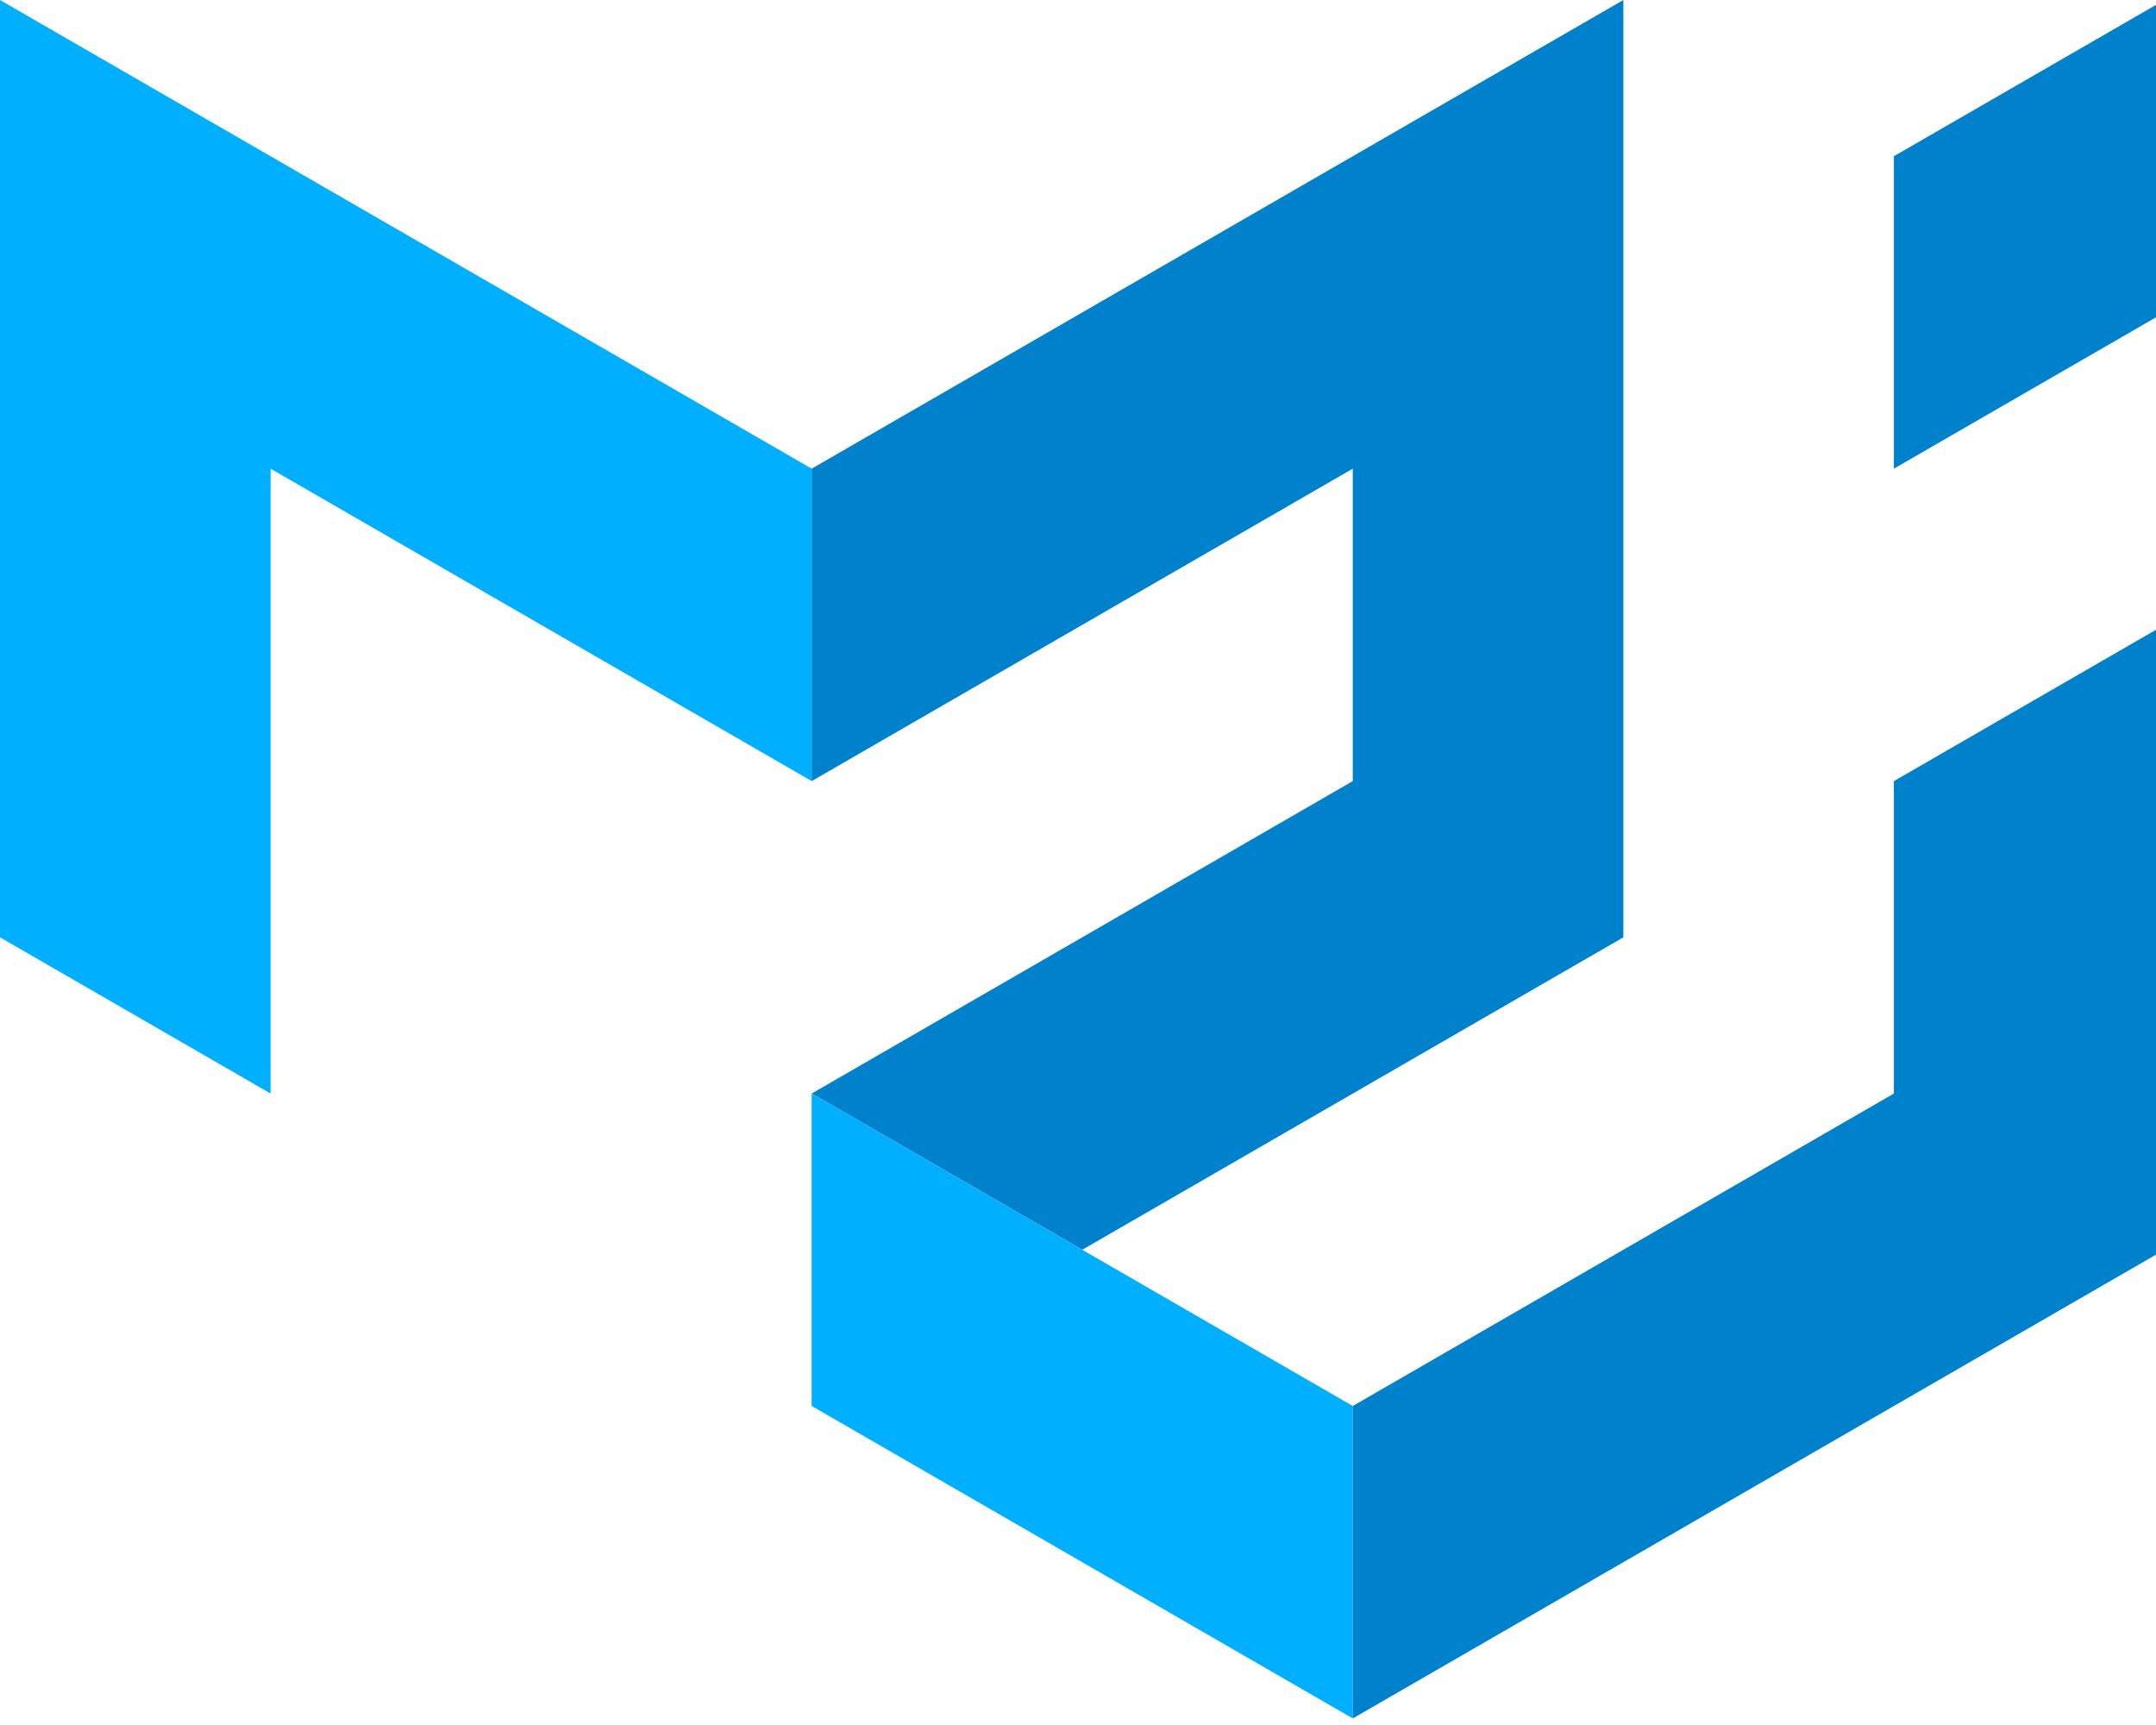
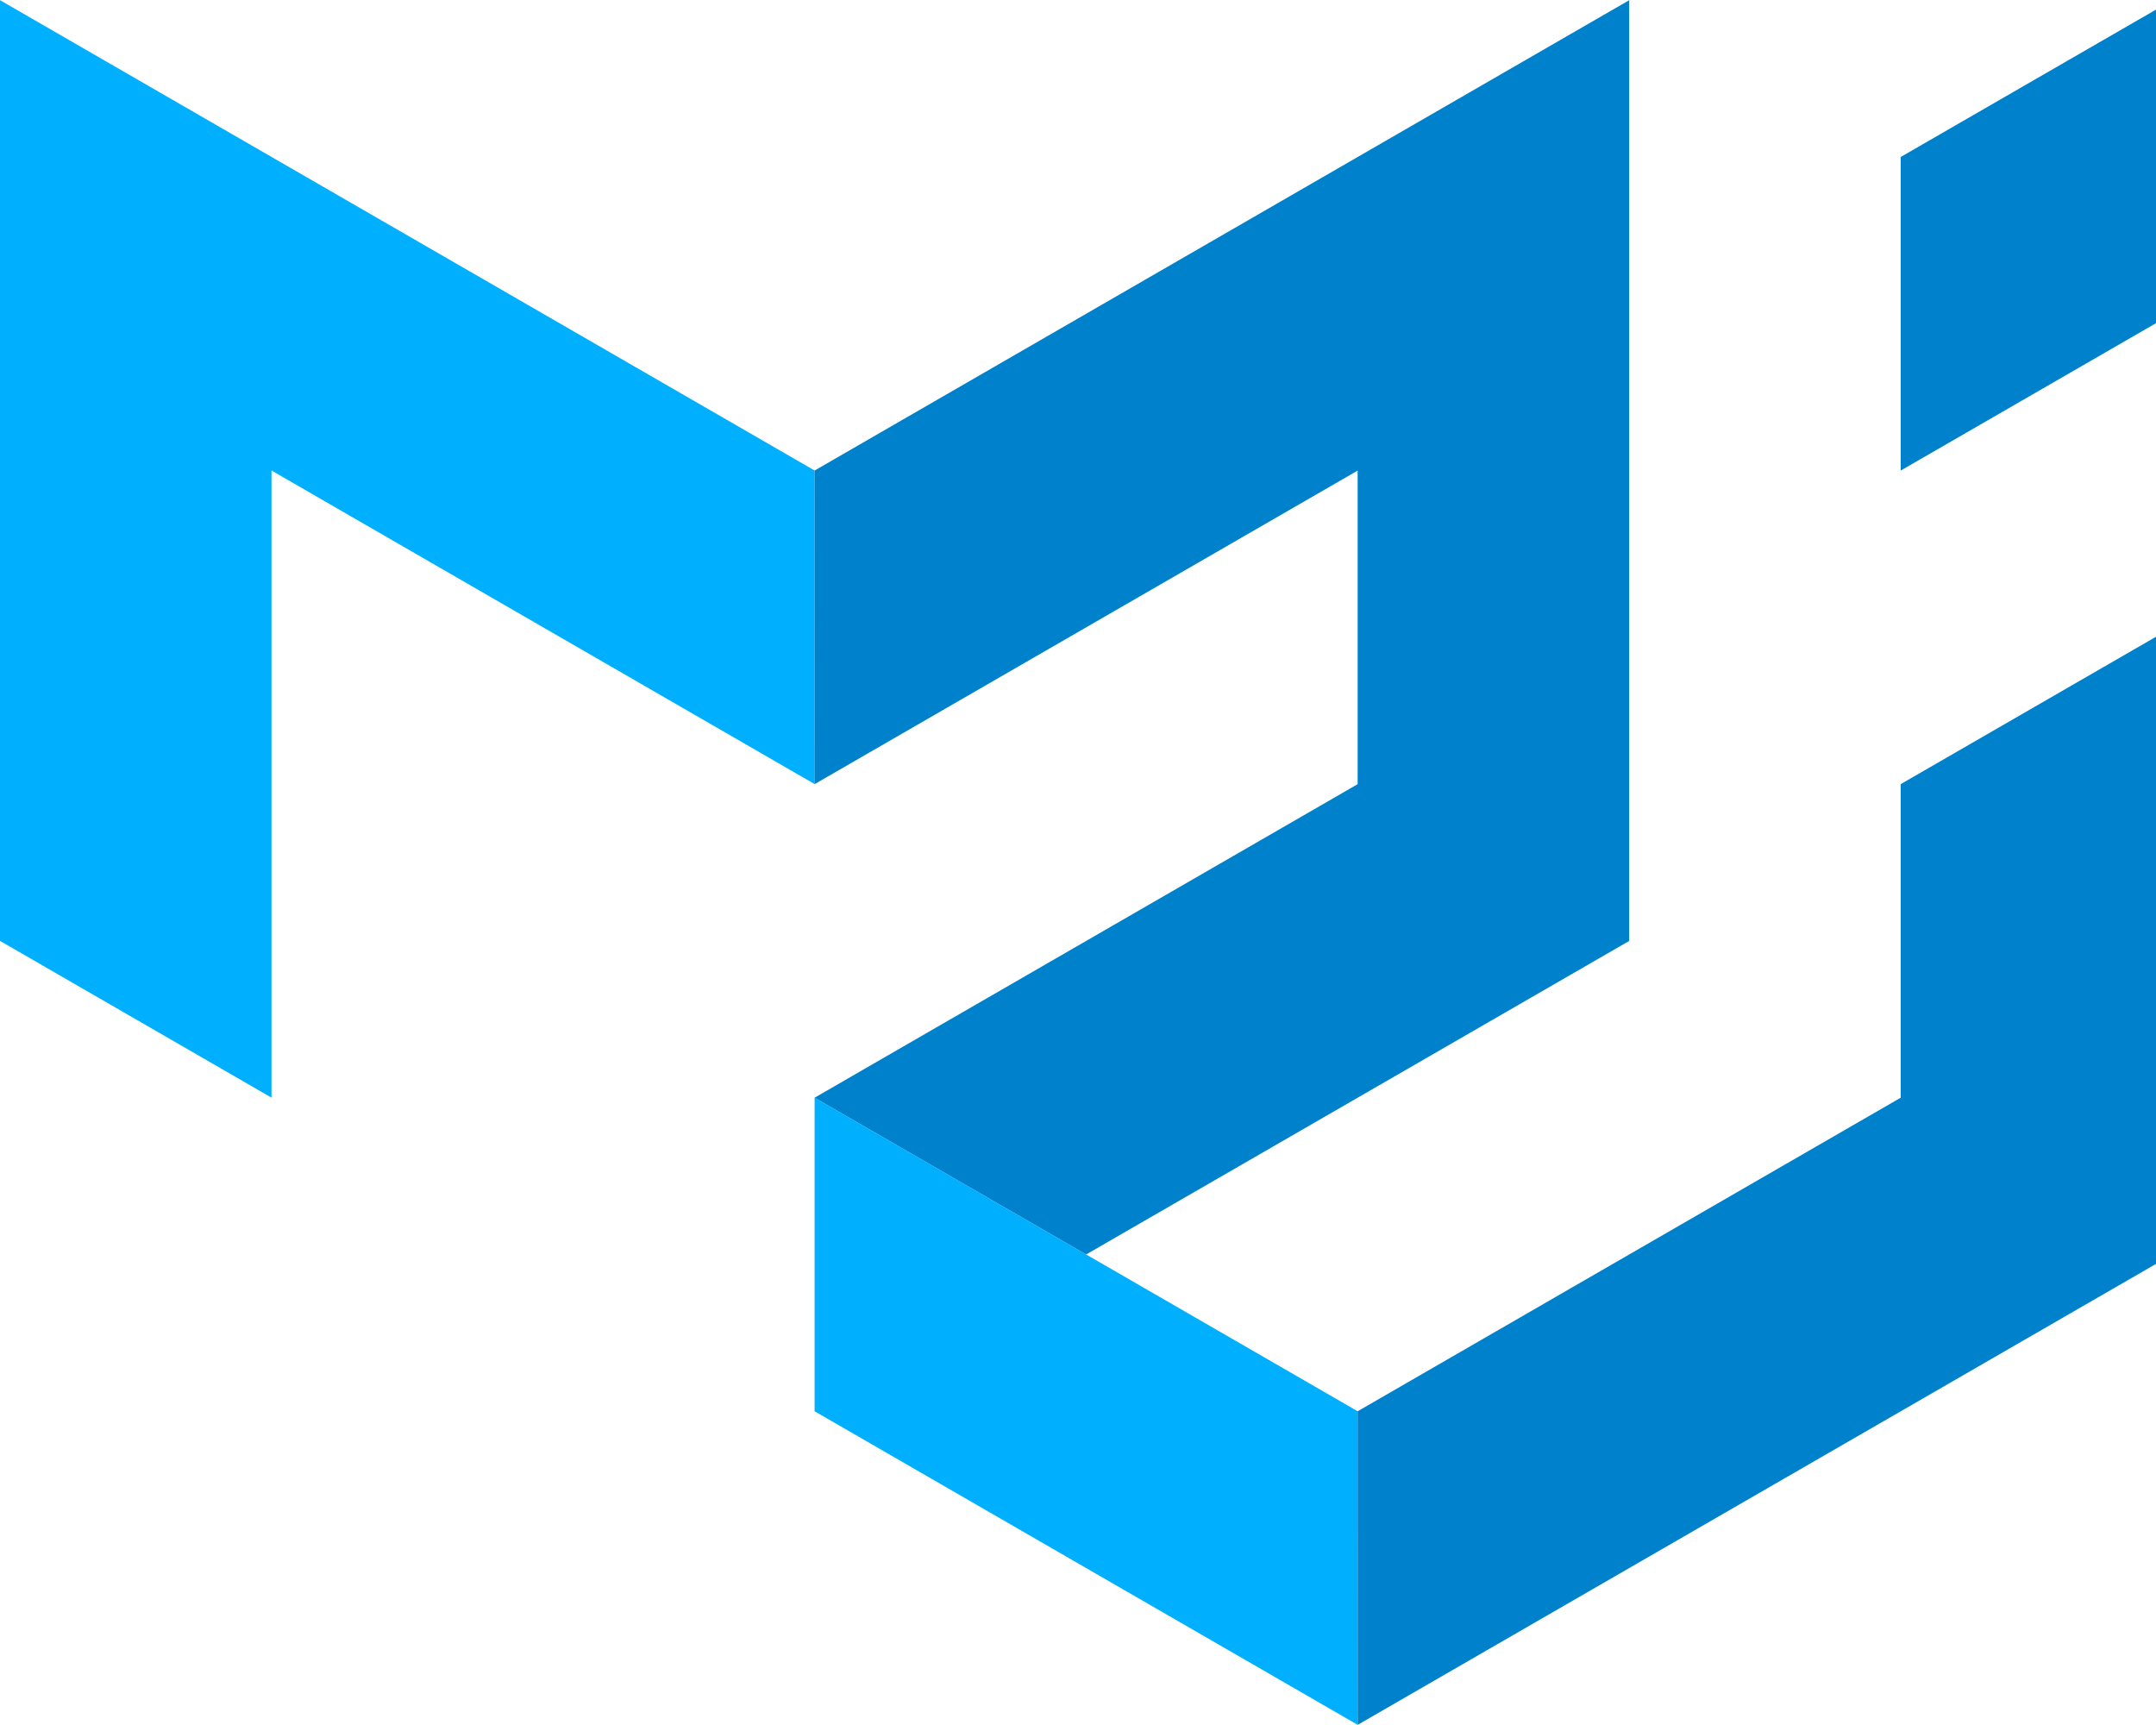
<svg xmlns="http://www.w3.org/2000/svg" version="1.1" width="40" height="32" viewBox="0 0 40 32">
-   <path fill="#00b0ff" d="M0 17.388v-17.388l15.059 8.694v5.796l-10.039-5.796v11.592z" />
-   <path fill="#0081cb" d="M15.059 8.694l15.059-8.694v17.388l-10.039 5.796-5.020-2.898 10.039-5.796v-5.796l-10.039 5.796z" />
-   <path fill="#00b0ff" d="M15.059 20.286v5.796l10.039 5.796v-5.796z" />
-   <path fill="#0081cb" d="M25.098 31.878l15.059-8.694v-11.592l-5.020 2.898v5.796l-10.039 5.796v5.796zM35.137 8.694v-5.796l5.020-2.898v5.796l-5.020 2.898z" />
+   <path fill="#00b0ff" d="M0 17.454v-17.451l15.113 8.725v5.817l-10.076-5.817v11.634z" />
+   <path fill="#0081cb" d="M15.113 8.729l15.113-8.725v17.451l-10.076 5.817-5.038-2.908 10.076-5.817v-5.817l-10.076 5.817z" />
+   <path fill="#00b0ff" d="M15.113 20.363v5.817l10.076 5.817v-5.817z" />
+   <path fill="#0081cb" d="M25.189 31.997l15.113-8.725v-11.634l-5.038 2.908v5.817l-10.076 5.817zM35.264 8.729v-5.817l5.038-2.908v5.817z" />
</svg>
